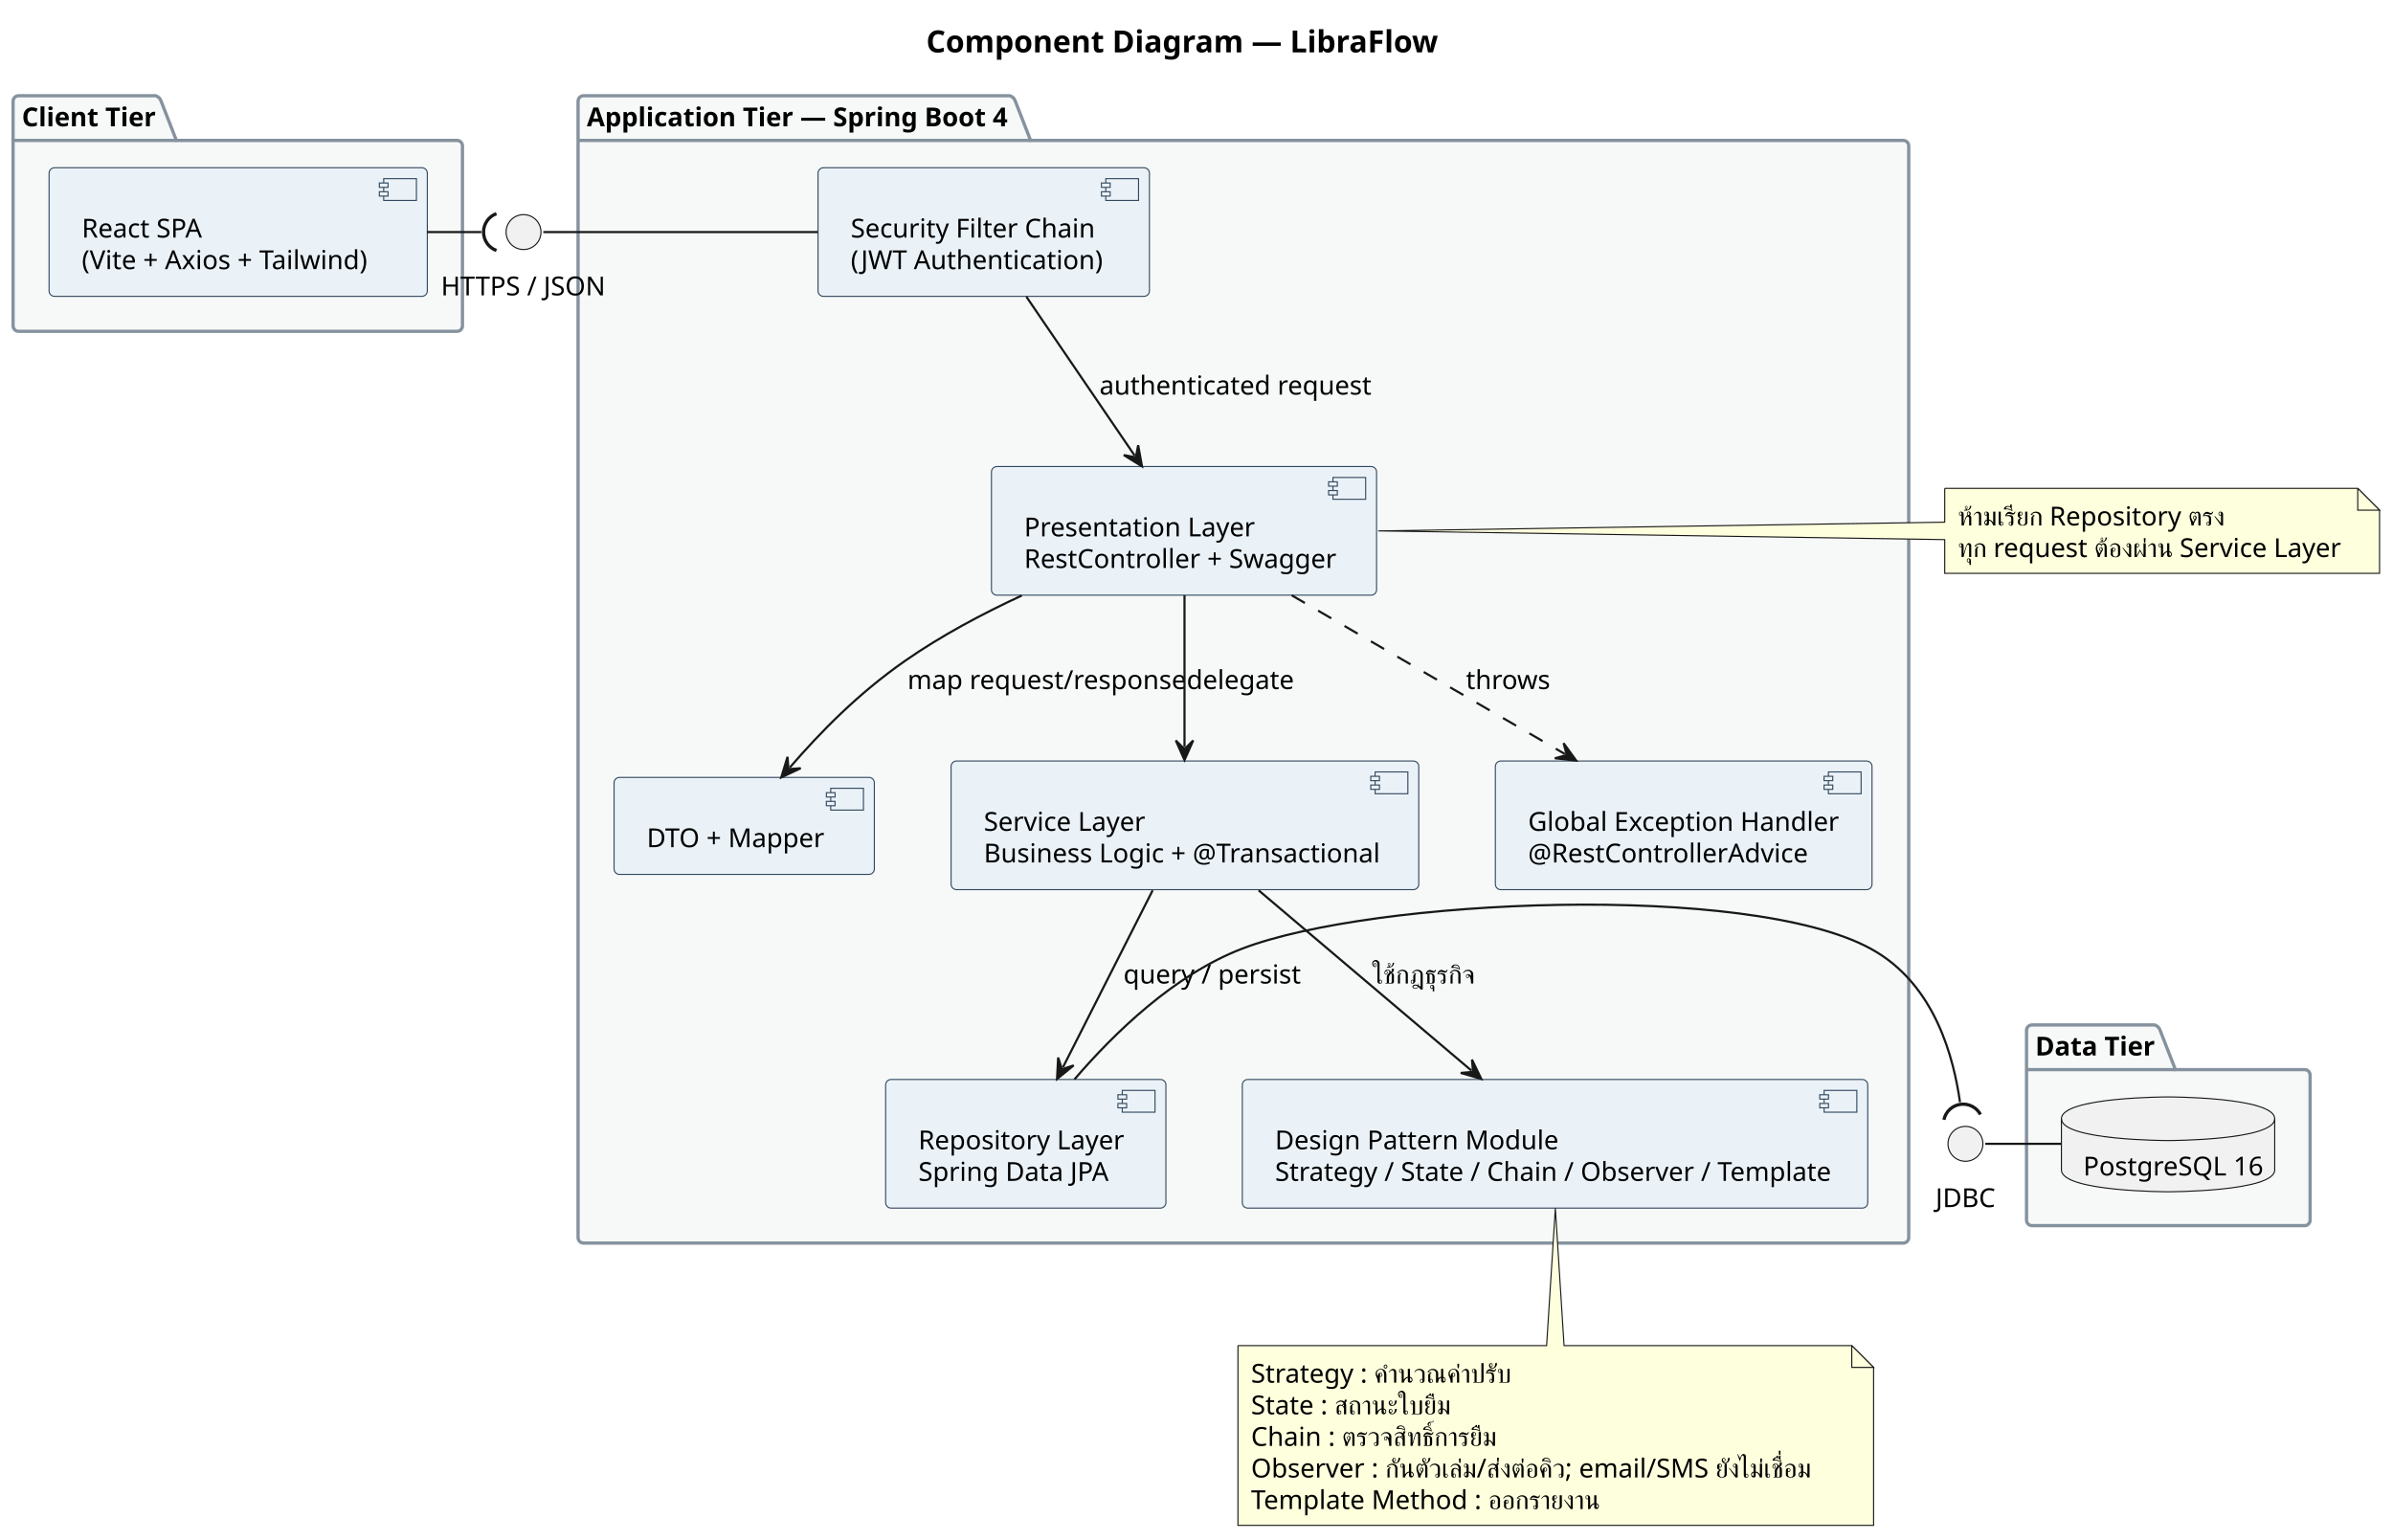
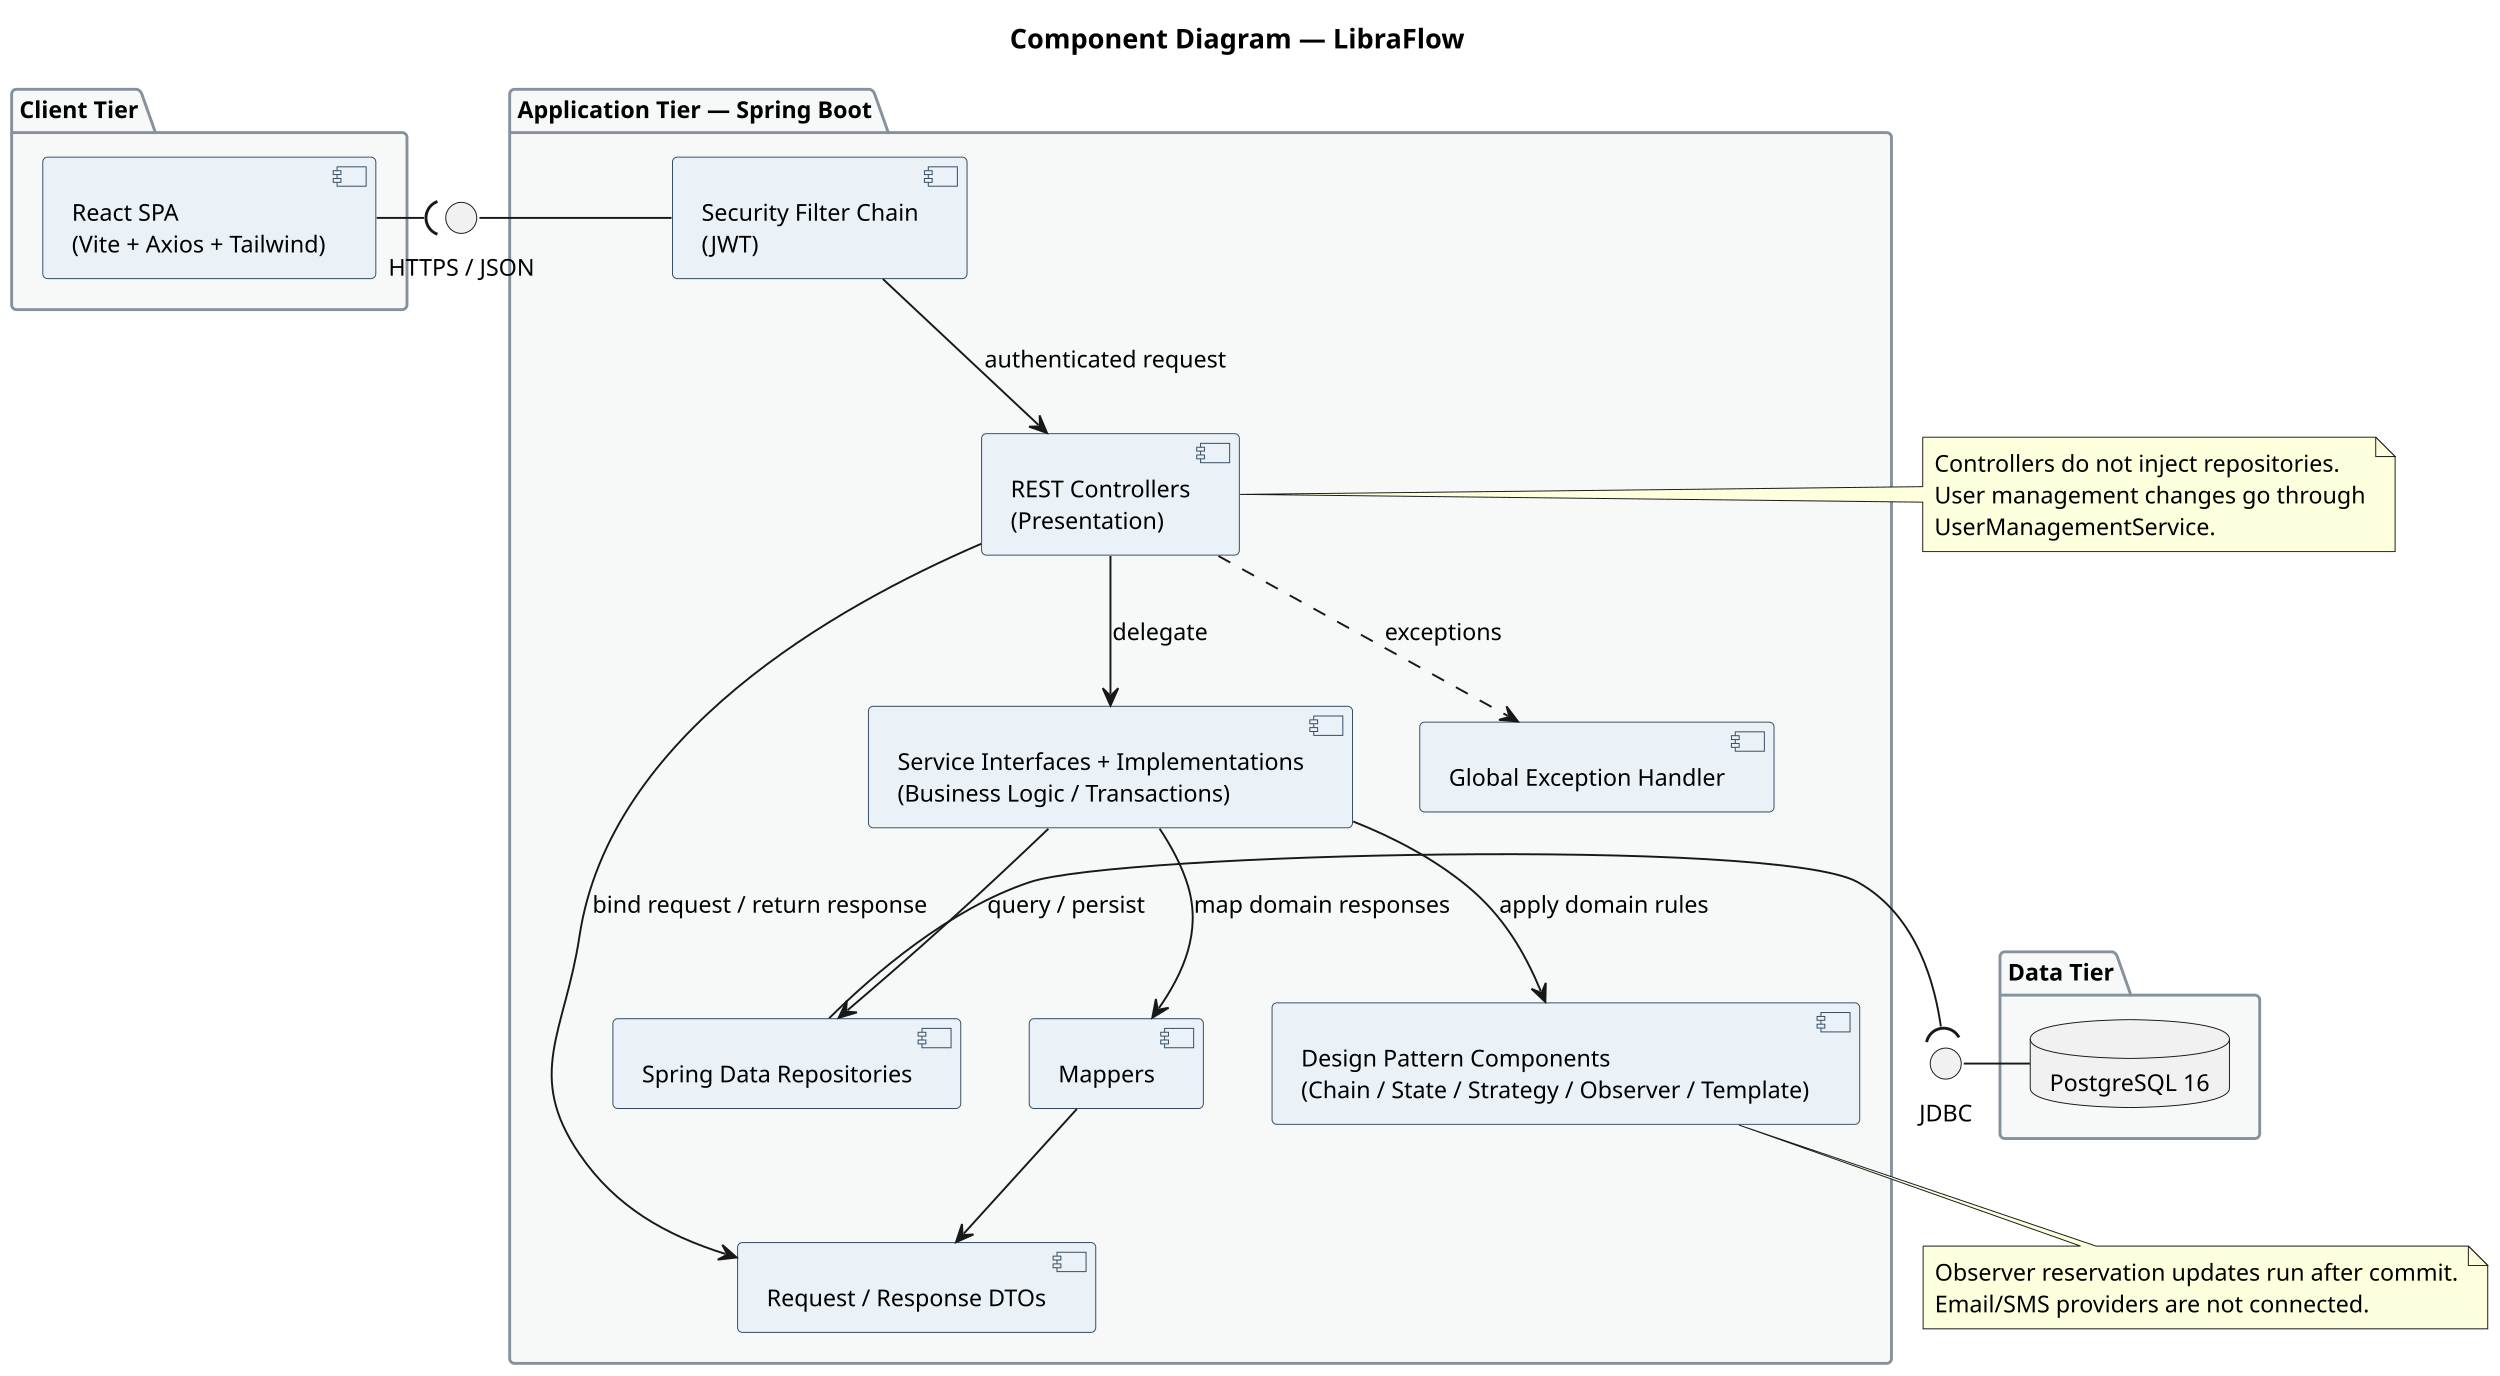
- <svg xmlns="http://www.w3.org/2000/svg" contentStyleType="text/css" data-diagram-type="DESCRIPTION" height="706px" preserveAspectRatio="none" style="width:1097px;height:706px;background:#FFFFFF;" version="1.1" viewBox="0 0 1097 706" width="1097px" zoomAndPan="magnify">
+ <svg xmlns="http://www.w3.org/2000/svg" contentStyleType="text/css" data-diagram-type="DESCRIPTION" height="710px" preserveAspectRatio="none" style="width:1290px;height:710px;background:#FFFFFF;" version="1.1" viewBox="0 0 1290 710" width="1290px" zoomAndPan="magnify">
  <defs />
  <g>
-     <text fill="#000000" font-family="Tahoma" font-size="14" font-weight="bold" lengthAdjust="spacing" textLength="234.685" x="424.579" y="24.007">Component Diagram — LibraFlow</text>
+     <text fill="#000000" font-family="Tahoma" font-size="14" font-weight="bold" lengthAdjust="spacing" textLength="234.597" x="521.035" y="24.966">Component Diagram — LibraFlow</text>
    <g class="cluster" data-entity="Client Tier" data-source-line="15" data-uid="ent0002" id="cluster_Client Tier">
-       <path d="M8.5,43.898 L71.357,43.898 A3.75,3.75 0 0 1 73.857,46.398 L80.857,64.383 L209.5,64.383 A2.5,2.5 0 0 1 212,66.883 L212,149.398 A2.5,2.5 0 0 1 209.5,151.898 L8.5,151.898 A2.5,2.5 0 0 1 6,149.398 L6,46.398 A2.5,2.5 0 0 1 8.5,43.898" fill="#F7F9F9" style="stroke:#85929E;stroke-width:1.5;" />
-       <line style="stroke:#85929E;stroke-width:1.5;" x1="6" x2="80.857" y1="64.383" y2="64.383" />
-       <text fill="#000000" font-family="Tahoma" font-size="12" font-weight="bold" lengthAdjust="spacing" textLength="61.857" x="10" y="57.904">Client Tier</text>
+       <path d="M8.5,46.084 L70.7,46.084 A3.75,3.75 0 0 1 73.2,48.584 L80.2,68.428 L207.5,68.428 A2.5,2.5 0 0 1 210,70.928 L210,157.264 A2.5,2.5 0 0 1 207.5,159.764 L8.5,159.764 A2.5,2.5 0 0 1 6,157.264 L6,48.584 A2.5,2.5 0 0 1 8.5,46.084" fill="#F7F9F9" style="stroke:#85929E;stroke-width:1.5;" />
+       <line style="stroke:#85929E;stroke-width:1.5;" x1="6" x2="80.2" y1="68.428" y2="68.428" />
+       <text fill="#000000" font-family="Tahoma" font-size="12" font-weight="bold" lengthAdjust="spacing" textLength="61.2" x="10" y="60.912">Client Tier</text>
    </g>
-     <g class="cluster" data-entity="Application Tier — Spring Boot 4" data-source-line="19" data-uid="ent0004" id="cluster_Application Tier — Spring Boot 4">
-       <path d="M267.5,43.898 L462.938,43.898 A3.75,3.75 0 0 1 465.438,46.398 L472.438,64.383 L872.5,64.383 A2.5,2.5 0 0 1 875,66.883 L875,567.398 A2.5,2.5 0 0 1 872.5,569.898 L267.5,569.898 A2.5,2.5 0 0 1 265,567.398 L265,46.398 A2.5,2.5 0 0 1 267.5,43.898" fill="#F7F9F9" style="stroke:#85929E;stroke-width:1.5;" />
-       <line style="stroke:#85929E;stroke-width:1.5;" x1="265" x2="472.438" y1="64.383" y2="64.383" />
-       <text fill="#000000" font-family="Tahoma" font-size="12" font-weight="bold" lengthAdjust="spacing" textLength="194.438" x="269" y="57.904">Application Tier — Spring Boot 4</text>
+     <g class="cluster" data-entity="Application Tier — Spring Boot" data-source-line="19" data-uid="ent0004" id="cluster_Application Tier — Spring Boot">
+       <path d="M265.5,46.084 L448.853,46.084 A3.75,3.75 0 0 1 451.353,48.584 L458.353,68.428 L973.5,68.428 A2.5,2.5 0 0 1 976,70.928 L976,701.004 A2.5,2.5 0 0 1 973.5,703.504 L265.5,703.504 A2.5,2.5 0 0 1 263,701.004 L263,48.584 A2.5,2.5 0 0 1 265.5,46.084" fill="#F7F9F9" style="stroke:#85929E;stroke-width:1.5;" />
+       <line style="stroke:#85929E;stroke-width:1.5;" x1="263" x2="458.353" y1="68.428" y2="68.428" />
+       <text fill="#000000" font-family="Tahoma" font-size="12" font-weight="bold" lengthAdjust="spacing" textLength="182.353" x="267" y="60.912">Application Tier — Spring Boot</text>
    </g>
-     <g class="cluster" data-entity="Data Tier" data-source-line="29" data-uid="ent0012" id="cluster_Data Tier">
-       <path d="M931.5,469.898 L987.754,469.898 A3.75,3.75 0 0 1 990.254,472.398 L997.254,490.383 L1056.5,490.383 A2.5,2.5 0 0 1 1059,492.883 L1059,559.398 A2.5,2.5 0 0 1 1056.5,561.898 L931.5,561.898 A2.5,2.5 0 0 1 929,559.398 L929,472.398 A2.5,2.5 0 0 1 931.5,469.898" fill="#F7F9F9" style="stroke:#85929E;stroke-width:1.5;" />
-       <line style="stroke:#85929E;stroke-width:1.5;" x1="929" x2="997.254" y1="490.383" y2="490.383" />
-       <text fill="#000000" font-family="Tahoma" font-size="12" font-weight="bold" lengthAdjust="spacing" textLength="55.254" x="933" y="483.904">Data Tier</text>
+     <g class="cluster" data-entity="Data Tier" data-source-line="30" data-uid="ent0013" id="cluster_Data Tier">
+       <path d="M1034.5,491.144 L1090.028,491.144 A3.75,3.75 0 0 1 1092.528,493.644 L1099.528,513.488 L1163.5,513.488 A2.5,2.5 0 0 1 1166,515.988 L1166,584.984 A2.5,2.5 0 0 1 1163.5,587.484 L1034.5,587.484 A2.5,2.5 0 0 1 1032,584.984 L1032,493.644 A2.5,2.5 0 0 1 1034.5,491.144" fill="#F7F9F9" style="stroke:#85929E;stroke-width:1.5;" />
+       <line style="stroke:#85929E;stroke-width:1.5;" x1="1032" x2="1099.528" y1="513.488" y2="513.488" />
+       <text fill="#000000" font-family="Tahoma" font-size="12" font-weight="bold" lengthAdjust="spacing" textLength="54.528" x="1036" y="505.972">Data Tier</text>
    </g>
    <g class="entity" data-entity="UI" data-source-line="16" data-uid="ent0003" id="entity_UI">
-       <rect fill="#EAF2F8" height="58.969" rx="2.5" ry="2.5" style="stroke:#34495E;stroke-width:0.5;" width="173.394" x="22.5" y="76.898" />
-       <rect fill="#EAF2F8" height="10" style="stroke:#34495E;stroke-width:0.5;" width="15" x="175.894" y="81.898" />
-       <rect fill="#EAF2F8" height="2" style="stroke:#34495E;stroke-width:0.5;" width="4" x="173.894" y="83.898" />
-       <rect fill="#EAF2F8" height="2" style="stroke:#34495E;stroke-width:0.5;" width="4" x="173.894" y="87.898" />
-       <text fill="#000000" font-family="Tahoma" font-size="12" lengthAdjust="spacing" textLength="53.859" x="37.5" y="108.904">React SPA</text>
-       <text fill="#000000" font-family="Tahoma" font-size="12" lengthAdjust="spacing" textLength="133.394" x="37.5" y="123.389">(Vite + Axios + Tailwind)</text>
+       <rect fill="#EAF2F8" height="62.688" rx="2.5" ry="2.5" style="stroke:#34495E;stroke-width:0.5;" width="171.845" x="22.08" y="81.084" />
+       <rect fill="#EAF2F8" height="10" style="stroke:#34495E;stroke-width:0.5;" width="15" x="173.925" y="86.084" />
+       <rect fill="#EAF2F8" height="2" style="stroke:#34495E;stroke-width:0.5;" width="4" x="171.925" y="88.084" />
+       <rect fill="#EAF2F8" height="2" style="stroke:#34495E;stroke-width:0.5;" width="4" x="171.925" y="92.084" />
+       <text fill="#000000" font-family="Tahoma" font-size="12" lengthAdjust="spacing" textLength="55.692" x="37.08" y="113.912">React SPA</text>
+       <text fill="#000000" font-family="Tahoma" font-size="12" lengthAdjust="spacing" textLength="131.845" x="37.08" y="130.256">(Vite + Axios + Tailwind)</text>
    </g>
    <g class="entity" data-entity="SEC" data-source-line="20" data-uid="ent0005" id="entity_SEC">
-       <rect fill="#EAF2F8" height="58.969" rx="2.5" ry="2.5" style="stroke:#34495E;stroke-width:0.5;" width="151.92" x="375" y="76.898" />
-       <rect fill="#EAF2F8" height="10" style="stroke:#34495E;stroke-width:0.5;" width="15" x="506.92" y="81.898" />
-       <rect fill="#EAF2F8" height="2" style="stroke:#34495E;stroke-width:0.5;" width="4" x="504.92" y="83.898" />
-       <rect fill="#EAF2F8" height="2" style="stroke:#34495E;stroke-width:0.5;" width="4" x="504.92" y="87.898" />
-       <text fill="#000000" font-family="Tahoma" font-size="12" lengthAdjust="spacing" textLength="105.814" x="390" y="108.904">Security Filter Chain</text>
-       <text fill="#000000" font-family="Tahoma" font-size="12" lengthAdjust="spacing" textLength="111.92" x="390" y="123.389">(JWT Authentication)</text>
+       <rect fill="#EAF2F8" height="62.688" rx="2.5" ry="2.5" style="stroke:#34495E;stroke-width:0.5;" width="151.997" x="347" y="81.084" />
+       <rect fill="#EAF2F8" height="10" style="stroke:#34495E;stroke-width:0.5;" width="15" x="478.997" y="86.084" />
+       <rect fill="#EAF2F8" height="2" style="stroke:#34495E;stroke-width:0.5;" width="4" x="476.997" y="88.084" />
+       <rect fill="#EAF2F8" height="2" style="stroke:#34495E;stroke-width:0.5;" width="4" x="476.997" y="92.084" />
+       <text fill="#000000" font-family="Tahoma" font-size="12" lengthAdjust="spacing" textLength="111.997" x="362" y="113.912">Security Filter Chain</text>
+       <text fill="#000000" font-family="Tahoma" font-size="12" lengthAdjust="spacing" textLength="28.308" x="362" y="130.256">(JWT)</text>
    </g>
    <g class="entity" data-entity="CTRL" data-source-line="21" data-uid="ent0006" id="entity_CTRL">
-       <rect fill="#EAF2F8" height="58.969" rx="2.5" ry="2.5" style="stroke:#34495E;stroke-width:0.5;" width="176.553" x="454.5" y="213.898" />
-       <rect fill="#EAF2F8" height="10" style="stroke:#34495E;stroke-width:0.5;" width="15" x="611.053" y="218.898" />
-       <rect fill="#EAF2F8" height="2" style="stroke:#34495E;stroke-width:0.5;" width="4" x="609.053" y="220.898" />
-       <rect fill="#EAF2F8" height="2" style="stroke:#34495E;stroke-width:0.5;" width="4" x="609.053" y="224.898" />
-       <text fill="#000000" font-family="Tahoma" font-size="12" lengthAdjust="spacing" textLength="98.531" x="469.5" y="245.904">Presentation Layer</text>
-       <text fill="#000000" font-family="Tahoma" font-size="12" lengthAdjust="spacing" textLength="136.553" x="469.5" y="260.389">RestController + Swagger</text>
+       <rect fill="#EAF2F8" height="62.688" rx="2.5" ry="2.5" style="stroke:#34495E;stroke-width:0.5;" width="132.989" x="506.51" y="223.764" />
+       <rect fill="#EAF2F8" height="10" style="stroke:#34495E;stroke-width:0.5;" width="15" x="619.499" y="228.764" />
+       <rect fill="#EAF2F8" height="2" style="stroke:#34495E;stroke-width:0.5;" width="4" x="617.499" y="230.764" />
+       <rect fill="#EAF2F8" height="2" style="stroke:#34495E;stroke-width:0.5;" width="4" x="617.499" y="234.764" />
+       <text fill="#000000" font-family="Tahoma" font-size="12" lengthAdjust="spacing" textLength="92.989" x="521.51" y="256.592">REST Controllers</text>
+       <text fill="#000000" font-family="Tahoma" font-size="12" lengthAdjust="spacing" textLength="79.285" x="521.51" y="272.936">(Presentation)</text>
    </g>
    <g class="entity" data-entity="DTO" data-source-line="22" data-uid="ent0007" id="entity_DTO">
-       <rect fill="#EAF2F8" height="44.484" rx="2.5" ry="2.5" style="stroke:#34495E;stroke-width:0.5;" width="119.318" x="281.5" y="356.398" />
-       <rect fill="#EAF2F8" height="10" style="stroke:#34495E;stroke-width:0.5;" width="15" x="380.818" y="361.398" />
-       <rect fill="#EAF2F8" height="2" style="stroke:#34495E;stroke-width:0.5;" width="4" x="378.818" y="363.398" />
-       <rect fill="#EAF2F8" height="2" style="stroke:#34495E;stroke-width:0.5;" width="4" x="378.818" y="367.398" />
-       <text fill="#000000" font-family="Tahoma" font-size="12" lengthAdjust="spacing" textLength="79.318" x="296.5" y="388.404">DTO + Mapper</text>
+       <rect fill="#EAF2F8" height="46.344" rx="2.5" ry="2.5" style="stroke:#34495E;stroke-width:0.5;" width="184.805" x="380.6" y="641.164" />
+       <rect fill="#EAF2F8" height="10" style="stroke:#34495E;stroke-width:0.5;" width="15" x="545.405" y="646.164" />
+       <rect fill="#EAF2F8" height="2" style="stroke:#34495E;stroke-width:0.5;" width="4" x="543.405" y="648.164" />
+       <rect fill="#EAF2F8" height="2" style="stroke:#34495E;stroke-width:0.5;" width="4" x="543.405" y="652.164" />
+       <text fill="#000000" font-family="Tahoma" font-size="12" lengthAdjust="spacing" textLength="144.805" x="395.6" y="673.992">Request / Response DTOs</text>
    </g>
    <g class="entity" data-entity="SVC" data-source-line="23" data-uid="ent0008" id="entity_SVC">
-       <rect fill="#EAF2F8" height="58.969" rx="2.5" ry="2.5" style="stroke:#34495E;stroke-width:0.5;" width="214.387" x="436" y="348.898" />
-       <rect fill="#EAF2F8" height="10" style="stroke:#34495E;stroke-width:0.5;" width="15" x="630.387" y="353.898" />
-       <rect fill="#EAF2F8" height="2" style="stroke:#34495E;stroke-width:0.5;" width="4" x="628.387" y="355.898" />
-       <rect fill="#EAF2F8" height="2" style="stroke:#34495E;stroke-width:0.5;" width="4" x="628.387" y="359.898" />
-       <text fill="#000000" font-family="Tahoma" font-size="12" lengthAdjust="spacing" textLength="70.535" x="451" y="380.904">Service Layer</text>
-       <text fill="#000000" font-family="Tahoma" font-size="12" lengthAdjust="spacing" textLength="174.387" x="451" y="395.389">Business Logic + @Transactional</text>
+       <rect fill="#EAF2F8" height="62.688" rx="2.5" ry="2.5" style="stroke:#34495E;stroke-width:0.5;" width="249.786" x="448.11" y="364.454" />
+       <rect fill="#EAF2F8" height="10" style="stroke:#34495E;stroke-width:0.5;" width="15" x="677.895" y="369.454" />
+       <rect fill="#EAF2F8" height="2" style="stroke:#34495E;stroke-width:0.5;" width="4" x="675.895" y="371.454" />
+       <rect fill="#EAF2F8" height="2" style="stroke:#34495E;stroke-width:0.5;" width="4" x="675.895" y="375.454" />
+       <text fill="#000000" font-family="Tahoma" font-size="12" lengthAdjust="spacing" textLength="209.786" x="463.11" y="397.282">Service Interfaces + Implementations</text>
+       <text fill="#000000" font-family="Tahoma" font-size="12" lengthAdjust="spacing" textLength="172.417" x="463.11" y="413.626">(Business Logic / Transactions)</text>
    </g>
-     <g class="entity" data-entity="PAT" data-source-line="24" data-uid="ent0009" id="entity_PAT">
-       <rect fill="#EAF2F8" height="58.969" rx="2.5" ry="2.5" style="stroke:#34495E;stroke-width:0.5;" width="286.715" x="569.5" y="494.898" />
-       <rect fill="#EAF2F8" height="10" style="stroke:#34495E;stroke-width:0.5;" width="15" x="836.215" y="499.898" />
-       <rect fill="#EAF2F8" height="2" style="stroke:#34495E;stroke-width:0.5;" width="4" x="834.215" y="501.898" />
-       <rect fill="#EAF2F8" height="2" style="stroke:#34495E;stroke-width:0.5;" width="4" x="834.215" y="505.898" />
-       <text fill="#000000" font-family="Tahoma" font-size="12" lengthAdjust="spacing" textLength="119.795" x="584.5" y="526.904">Design Pattern Module</text>
-       <text fill="#000000" font-family="Tahoma" font-size="12" lengthAdjust="spacing" textLength="246.715" x="584.5" y="541.389">Strategy / State / Chain / Observer / Template</text>
+     <g class="entity" data-entity="MAP" data-source-line="24" data-uid="ent0009" id="entity_MAP">
+       <rect fill="#EAF2F8" height="46.344" rx="2.5" ry="2.5" style="stroke:#34495E;stroke-width:0.5;" width="89.848" x="531.08" y="525.644" />
+       <rect fill="#EAF2F8" height="10" style="stroke:#34495E;stroke-width:0.5;" width="15" x="600.928" y="530.644" />
+       <rect fill="#EAF2F8" height="2" style="stroke:#34495E;stroke-width:0.5;" width="4" x="598.928" y="532.644" />
+       <rect fill="#EAF2F8" height="2" style="stroke:#34495E;stroke-width:0.5;" width="4" x="598.928" y="536.644" />
+       <text fill="#000000" font-family="Tahoma" font-size="12" lengthAdjust="spacing" textLength="49.848" x="546.08" y="558.472">Mappers</text>
    </g>
-     <g class="entity" data-entity="REPO" data-source-line="25" data-uid="ent0010" id="entity_REPO">
-       <rect fill="#EAF2F8" height="58.969" rx="2.5" ry="2.5" style="stroke:#34495E;stroke-width:0.5;" width="128.477" x="406" y="494.898" />
-       <rect fill="#EAF2F8" height="10" style="stroke:#34495E;stroke-width:0.5;" width="15" x="514.477" y="499.898" />
-       <rect fill="#EAF2F8" height="2" style="stroke:#34495E;stroke-width:0.5;" width="4" x="512.477" y="501.898" />
-       <rect fill="#EAF2F8" height="2" style="stroke:#34495E;stroke-width:0.5;" width="4" x="512.477" y="505.898" />
-       <text fill="#000000" font-family="Tahoma" font-size="12" lengthAdjust="spacing" textLength="88.477" x="421" y="526.904">Repository Layer</text>
-       <text fill="#000000" font-family="Tahoma" font-size="12" lengthAdjust="spacing" textLength="84.768" x="421" y="541.389">Spring Data JPA</text>
+     <g class="entity" data-entity="PAT" data-source-line="25" data-uid="ent0010" id="entity_PAT">
+       <rect fill="#EAF2F8" height="62.688" rx="2.5" ry="2.5" style="stroke:#34495E;stroke-width:0.5;" width="303.234" x="656.38" y="517.474" />
+       <rect fill="#EAF2F8" height="10" style="stroke:#34495E;stroke-width:0.5;" width="15" x="939.614" y="522.474" />
+       <rect fill="#EAF2F8" height="2" style="stroke:#34495E;stroke-width:0.5;" width="4" x="937.614" y="524.474" />
+       <rect fill="#EAF2F8" height="2" style="stroke:#34495E;stroke-width:0.5;" width="4" x="937.614" y="528.474" />
+       <text fill="#000000" font-family="Tahoma" font-size="12" lengthAdjust="spacing" textLength="159.589" x="671.38" y="550.302">Design Pattern Components</text>
+       <text fill="#000000" font-family="Tahoma" font-size="12" lengthAdjust="spacing" textLength="263.234" x="671.38" y="566.646">(Chain / State / Strategy / Observer / Template)</text>
    </g>
-     <g class="entity" data-entity="EXC" data-source-line="26" data-uid="ent0011" id="entity_EXC">
-       <rect fill="#EAF2F8" height="58.969" rx="2.5" ry="2.5" style="stroke:#34495E;stroke-width:0.5;" width="172.674" x="685.5" y="348.898" />
-       <rect fill="#EAF2F8" height="10" style="stroke:#34495E;stroke-width:0.5;" width="15" x="838.174" y="353.898" />
-       <rect fill="#EAF2F8" height="2" style="stroke:#34495E;stroke-width:0.5;" width="4" x="836.174" y="355.898" />
-       <rect fill="#EAF2F8" height="2" style="stroke:#34495E;stroke-width:0.5;" width="4" x="836.174" y="359.898" />
-       <text fill="#000000" font-family="Tahoma" font-size="12" lengthAdjust="spacing" textLength="132.674" x="700.5" y="380.904">Global Exception Handler</text>
-       <text fill="#000000" font-family="Tahoma" font-size="12" lengthAdjust="spacing" textLength="119.836" x="700.5" y="395.389">@RestControllerAdvice</text>
+     <g class="entity" data-entity="REPO" data-source-line="26" data-uid="ent0011" id="entity_REPO">
+       <rect fill="#EAF2F8" height="46.344" rx="2.5" ry="2.5" style="stroke:#34495E;stroke-width:0.5;" width="179.489" x="316.26" y="525.644" />
+       <rect fill="#EAF2F8" height="10" style="stroke:#34495E;stroke-width:0.5;" width="15" x="475.749" y="530.644" />
+       <rect fill="#EAF2F8" height="2" style="stroke:#34495E;stroke-width:0.5;" width="4" x="473.749" y="532.644" />
+       <rect fill="#EAF2F8" height="2" style="stroke:#34495E;stroke-width:0.5;" width="4" x="473.749" y="536.644" />
+       <text fill="#000000" font-family="Tahoma" font-size="12" lengthAdjust="spacing" textLength="139.489" x="331.26" y="558.472">Spring Data Repositories</text>
    </g>
-     <g class="entity" data-entity="DB" data-source-line="30" data-uid="ent0013" id="entity_DB">
-       <path d="M945,512.898 C945,502.898 993.886,502.898 993.886,502.898 C993.886,502.898 1042.772,502.898 1042.772,512.898 L1042.772,536.383 C1042.772,546.383 993.886,546.383 993.886,546.383 C993.886,546.383 945,546.383 945,536.383 L945,512.898" fill="#F1F1F1" style="stroke:#181818;stroke-width:0.5;" />
-       <path d="M945,512.898 C945,522.898 993.886,522.898 993.886,522.898 C993.886,522.898 1042.772,522.898 1042.772,512.898" fill="none" style="stroke:#181818;stroke-width:0.5;" />
-       <text fill="#000000" font-family="Tahoma" font-size="12" lengthAdjust="spacing" textLength="77.772" x="955" y="538.904">PostgreSQL 16</text>
+     <g class="entity" data-entity="EXC" data-source-line="27" data-uid="ent0012" id="entity_EXC">
+       <rect fill="#EAF2F8" height="46.344" rx="2.5" ry="2.5" style="stroke:#34495E;stroke-width:0.5;" width="182.813" x="732.59" y="372.624" />
+       <rect fill="#EAF2F8" height="10" style="stroke:#34495E;stroke-width:0.5;" width="15" x="895.403" y="377.624" />
+       <rect fill="#EAF2F8" height="2" style="stroke:#34495E;stroke-width:0.5;" width="4" x="893.403" y="379.624" />
+       <rect fill="#EAF2F8" height="2" style="stroke:#34495E;stroke-width:0.5;" width="4" x="893.403" y="383.624" />
+       <text fill="#000000" font-family="Tahoma" font-size="12" lengthAdjust="spacing" textLength="142.813" x="747.59" y="405.452">Global Exception Handler</text>
    </g>
-     <g class="entity" data-entity="API" data-source-line="33" data-uid="ent0014" id="entity_API">
-       <ellipse cx="240" cy="106.398" fill="#F1F1F1" rx="8" ry="8" style="stroke:#181818;stroke-width:0.5;" />
-       <text fill="#000000" font-family="Tahoma" font-size="12" lengthAdjust="spacing" textLength="75.691" x="202.154" y="135.404">HTTPS / JSON</text>
+     <g class="entity" data-entity="DB" data-source-line="31" data-uid="ent0014" id="entity_DB">
+       <path d="M1047.6,536.144 C1047.6,526.144 1099,526.144 1099,526.144 C1099,526.144 1150.401,526.144 1150.401,536.144 L1150.401,561.488 C1150.401,571.488 1099,571.488 1099,571.488 C1099,571.488 1047.6,571.488 1047.6,561.488 L1047.6,536.144" fill="#F1F1F1" style="stroke:#181818;stroke-width:0.5;" />
+       <path d="M1047.6,536.144 C1047.6,546.144 1099,546.144 1099,546.144 C1099,546.144 1150.401,546.144 1150.401,536.144" fill="none" style="stroke:#181818;stroke-width:0.5;" />
+       <text fill="#000000" font-family="Tahoma" font-size="12" lengthAdjust="spacing" textLength="82.801" x="1057.6" y="562.972">PostgreSQL 16</text>
    </g>
-     <g class="entity" data-entity="JDBC" data-source-line="34" data-uid="ent0015" id="entity_JDBC">
-       <ellipse cx="901" cy="524.398" fill="#F1F1F1" rx="8" ry="8" style="stroke:#181818;stroke-width:0.5;" />
-       <text fill="#000000" font-family="Tahoma" font-size="12" lengthAdjust="spacing" textLength="27.416" x="887.292" y="553.404">JDBC</text>
+     <g class="entity" data-entity="API" data-source-line="34" data-uid="ent0015" id="entity_API">
+       <ellipse cx="238" cy="112.424" fill="#F1F1F1" rx="8" ry="8" style="stroke:#181818;stroke-width:0.5;" />
+       <text fill="#000000" font-family="Tahoma" font-size="12" lengthAdjust="spacing" textLength="75.144" x="200.428" y="142.252">HTTPS / JSON</text>
    </g>
-     <g class="entity" data-entity="GMN26" data-source-line="47" data-uid="ent0027" id="entity_GMN26">
-       <path d="M891.5,223.898 L891.5,239.398 L631.81,243.398 L891.5,247.398 L891.5,262.867 A0,0 0 0 0 891.5,262.867 L1090.842,262.867 A0,0 0 0 0 1090.842,262.867 L1090.842,233.898 L1080.842,223.898 L891.5,223.898 A0,0 0 0 0 891.5,223.898" fill="#FEFFDD" style="stroke:#181818;stroke-width:0.5;" />
-       <path d="M1080.842,223.898 L1080.842,233.898 L1090.842,233.898 L1080.842,223.898" fill="#FEFFDD" style="stroke:#181818;stroke-width:0.5;" />
-       <text fill="#000000" font-family="Tahoma" font-size="12" lengthAdjust="spacing" textLength="126.053" x="897.5" y="240.904">ห้ามเรียก Repository ตรง</text>
-       <text fill="#000000" font-family="Tahoma" font-size="12" lengthAdjust="spacing" textLength="178.342" x="897.5" y="255.389">ทุก request ต้องผ่าน Service Layer</text>
+     <g class="entity" data-entity="JDBC" data-source-line="35" data-uid="ent0016" id="entity_JDBC">
+       <ellipse cx="1004" cy="548.814" fill="#F1F1F1" rx="8" ry="8" style="stroke:#181818;stroke-width:0.5;" />
+       <text fill="#000000" font-family="Tahoma" font-size="12" lengthAdjust="spacing" textLength="27.42" x="990.29" y="578.642">JDBC</text>
    </g>
-     <g class="entity" data-entity="GMN29" data-source-line="52" data-uid="ent0030" id="entity_GMN29">
-       <path d="M567.5,616.898 L567.5,699.32 A0,0 0 0 0 567.5,699.32 L858.893,699.32 A0,0 0 0 0 858.893,699.32 L858.893,626.898 L848.893,616.898 L717,616.898 L713,553.928 L709,616.898 L567.5,616.898 A0,0 0 0 0 567.5,616.898" fill="#FEFFDD" style="stroke:#181818;stroke-width:0.5;" />
-       <path d="M848.893,616.898 L848.893,626.898 L858.893,626.898 L848.893,616.898" fill="#FEFFDD" style="stroke:#181818;stroke-width:0.5;" />
-       <text fill="#000000" font-family="Tahoma" font-size="12" lengthAdjust="spacing" textLength="126.07" x="573.5" y="633.904">Strategy : คำนวณค่าปรับ</text>
-       <text fill="#000000" font-family="Tahoma" font-size="12" lengthAdjust="spacing" textLength="98.924" x="573.5" y="648.389">State : สถานะใบยืม</text>
-       <text fill="#000000" font-family="Tahoma" font-size="12" lengthAdjust="spacing" textLength="121.014" x="573.5" y="662.873">Chain : ตรวจสิทธิ์การยืม</text>
-       <text fill="#000000" font-family="Tahoma" font-size="12" lengthAdjust="spacing" textLength="270.393" x="573.5" y="677.357">Observer : กันตัวเล่ม/ส่งต่อคิว; email/SMS ยังไม่เชื่อม</text>
-       <text fill="#000000" font-family="Tahoma" font-size="12" lengthAdjust="spacing" textLength="162.727" x="573.5" y="691.842">Template Method : ออกรายงาน</text>
+     <g class="entity" data-entity="GMN29" data-source-line="51" data-uid="ent0030" id="entity_GMN29">
+       <path d="M992.13,225.594 L992.13,251.114 L639.83,255.114 L992.13,259.114 L992.13,284.626 A0,0 0 0 0 992.13,284.626 L1235.876,284.626 A0,0 0 0 0 1235.876,284.626 L1235.876,235.594 L1225.876,225.594 L992.13,225.594 A0,0 0 0 0 992.13,225.594" fill="#FEFFDD" style="stroke:#181818;stroke-width:0.5;" />
+       <path d="M1225.876,225.594 L1225.876,235.594 L1235.876,235.594 L1225.876,225.594" fill="#FEFFDD" style="stroke:#181818;stroke-width:0.5;" />
+       <text fill="#000000" font-family="Tahoma" font-size="12" lengthAdjust="spacing" textLength="209.654" x="998.13" y="243.422">Controllers do not inject repositories.</text>
+       <text fill="#000000" font-family="Tahoma" font-size="12" lengthAdjust="spacing" textLength="222.746" x="998.13" y="259.766">User management changes go through</text>
+       <text fill="#000000" font-family="Tahoma" font-size="12" lengthAdjust="spacing" textLength="145.141" x="998.13" y="276.11">UserManagementService.</text>
    </g>
-     <g class="link" data-entity-1="UI" data-entity-2="API" data-source-line="36" data-uid="lnk16" id="link_UI_API">
-       <path d="M195.74,106.398 C207.38,106.398 209.02,106.398 220.66,106.398" fill="none" id="UI-to-API" style="stroke:#181818;stroke-width:1;" />
-       <path d="M227.582,97.941 A9,9 0 0 0 227.582 114.856" fill="none" style="stroke:#181818;stroke-width:1.5;" />
+     <g class="entity" data-entity="GMN32" data-source-line="57" data-uid="ent0033" id="entity_GMN32">
+       <path d="M992.33,642.984 L992.33,685.672 A0,0 0 0 0 992.33,685.672 L1283.668,685.672 A0,0 0 0 0 1283.668,685.672 L1283.668,652.984 L1273.668,642.984 L1081.57,642.984 L897.3,580.534 L1073.57,642.984 L992.33,642.984 A0,0 0 0 0 992.33,642.984" fill="#FEFFDD" style="stroke:#181818;stroke-width:0.5;" />
+       <path d="M1273.668,642.984 L1273.668,652.984 L1283.668,652.984 L1273.668,642.984" fill="#FEFFDD" style="stroke:#181818;stroke-width:0.5;" />
+       <text fill="#000000" font-family="Tahoma" font-size="12" lengthAdjust="spacing" textLength="270.338" x="998.33" y="660.812">Observer reservation updates run after commit.</text>
+       <text fill="#000000" font-family="Tahoma" font-size="12" lengthAdjust="spacing" textLength="225.002" x="998.33" y="677.156">Email/SMS providers are not connected.</text>
    </g>
-     <g class="link" data-entity-1="API" data-entity-2="SEC" data-source-line="37" data-uid="lnk17" id="link_API_SEC">
-       <path d="M249.07,106.398 C291,106.398 332.94,106.398 374.88,106.398" fill="none" id="API-SEC" style="stroke:#181818;stroke-width:1;" />
+     <g class="link" data-entity-1="UI" data-entity-2="API" data-source-line="37" data-uid="lnk17" id="link_UI_API">
+       <path d="M194.33,112.424 C205.81,112.424 207.3,112.424 218.79,112.424" fill="none" id="UI-to-API" style="stroke:#181818;stroke-width:1;" />
+       <path d="M225.712,103.967 A9,9 0 0 0 225.712 120.881" fill="none" style="stroke:#181818;stroke-width:1.5;" />
    </g>
-     <g class="link" data-entity-1="SEC" data-entity-2="CTRL" data-source-line="38" data-uid="lnk18" id="link_SEC_CTRL">
-       <path d="M470.51,136.028 C486.12,158.938 504.531,185.951 520.14,208.851" fill="none" id="SEC-to-CTRL" style="stroke:#181818;stroke-width:1;" />
-       <polygon fill="#181818" points="523.52,213.808,521.756,204.119,520.704,209.677,515.146,208.625,523.52,213.808" style="stroke:#181818;stroke-width:1;" />
-       <text fill="#000000" font-family="Tahoma" font-size="12" lengthAdjust="spacing" textLength="115.658" x="504" y="180.904">authenticated request</text>
+     <g class="link" data-entity-1="API" data-entity-2="SEC" data-source-line="38" data-uid="lnk18" id="link_API_SEC">
+       <path d="M247.39,112.424 C280.43,112.424 313.48,112.424 346.52,112.424" fill="none" id="API-SEC" style="stroke:#181818;stroke-width:1;" />
    </g>
-     <g class="link" data-entity-1="CTRL" data-entity-2="DTO" data-source-line="39" data-uid="lnk19" id="link_CTRL_DTO">
-       <path d="M468.43,273.018 C450.24,281.448 431.34,291.508 415,302.898 C393.16,318.118 376.099,335.674 362.079,351.854" fill="none" id="CTRL-to-DTO" style="stroke:#181818;stroke-width:1;" />
-       <polygon fill="#181818" points="358.15,356.388,367.067,352.206,361.424,352.61,361.021,346.967,358.15,356.388" style="stroke:#181818;stroke-width:1;" />
-       <text fill="#000000" font-family="Tahoma" font-size="12" lengthAdjust="spacing" textLength="118.506" x="416" y="315.904">map request/response</text>
+     <g class="link" data-entity-1="SEC" data-entity-2="CTRL" data-source-line="39" data-uid="lnk19" id="link_SEC_CTRL">
+       <path d="M455.55,143.954 C480.62,167.464 510.754,195.729 535.884,219.299" fill="none" id="SEC-to-CTRL" style="stroke:#181818;stroke-width:1;" />
+       <polygon fill="#181818" points="540.26,223.404,536.432,214.329,536.613,219.983,530.959,220.165,540.26,223.404" style="stroke:#181818;stroke-width:1;" />
+       <text fill="#000000" font-family="Tahoma" font-size="12" lengthAdjust="spacing" textLength="124.969" x="507.98" y="189.592">authenticated request</text>
    </g>
-     <g class="link" data-entity-1="CTRL" data-entity-2="SVC" data-source-line="40" data-uid="lnk20" id="link_CTRL_SVC">
-       <path d="M543,272.928 C543,295.218 543,320.058 543,342.458" fill="none" id="CTRL-to-SVC" style="stroke:#181818;stroke-width:1;" />
-       <polygon fill="#181818" points="543,348.458,547,339.458,543,343.458,539,339.458,543,348.458" style="stroke:#181818;stroke-width:1;" />
-       <text fill="#000000" font-family="Tahoma" font-size="12" lengthAdjust="spacing" textLength="45.27" x="544" y="315.904">delegate</text>
+     <g class="link" data-entity-1="CTRL" data-entity-2="DTO" data-source-line="40" data-uid="lnk20" id="link_CTRL_DTO">
+       <path d="M506.3,280.604 C430.32,313.254 314.62,379.294 299,483.144 C291.58,532.524 270.83,554.264 299,595.484 C317.66,622.794 343.346,637.316 374.396,647.066" fill="none" id="CTRL-to-DTO" style="stroke:#181818;stroke-width:1;" />
+       <polygon fill="#181818" points="380.12,648.864,372.732,642.351,375.35,647.366,370.335,649.984,380.12,648.864" style="stroke:#181818;stroke-width:1;" />
+       <text fill="#000000" font-family="Tahoma" font-size="12" lengthAdjust="spacing" textLength="173.473" x="305.7" y="470.972">bind request / return response</text>
    </g>
-     <g class="link" data-entity-1="CTRL" data-entity-2="EXC" data-source-line="41" data-uid="lnk21" id="link_CTRL_EXC">
-       <path d="M592.13,272.928 C630.63,295.298 678.781,323.265 717.371,345.675" fill="none" id="CTRL-to-EXC" style="stroke:#181818;stroke-width:1;stroke-dasharray:7.0,7.0;" />
-       <polygon fill="#181818" points="722.56,348.688,716.786,340.71,718.236,346.178,712.768,347.628,722.56,348.688" style="stroke:#181818;stroke-width:1;" />
-       <text fill="#000000" font-family="Tahoma" font-size="12" lengthAdjust="spacing" textLength="35.807" x="672" y="315.904">throws</text>
+     <g class="link" data-entity-1="CTRL" data-entity-2="SVC" data-source-line="41" data-uid="lnk21" id="link_CTRL_SVC">
+       <path d="M573,286.894 C573,309.874 573,335.144 573,358.104" fill="none" id="CTRL-to-SVC" style="stroke:#181818;stroke-width:1;" />
+       <polygon fill="#181818" points="573,364.104,577,355.104,573,359.104,569,355.104,573,364.104" style="stroke:#181818;stroke-width:1;" />
+       <text fill="#000000" font-family="Tahoma" font-size="12" lengthAdjust="spacing" textLength="49.224" x="574" y="330.282">delegate</text>
    </g>
-     <g class="link" data-entity-1="SVC" data-entity-2="PAT" data-source-line="42" data-uid="lnk22" id="link_SVC_PAT">
-       <path d="M576.99,408.188 C606.64,433.308 644.852,465.67 674.492,490.78" fill="none" id="SVC-to-PAT" style="stroke:#181818;stroke-width:1;" />
-       <polygon fill="#181818" points="679.07,494.658,674.788,485.789,675.255,491.426,669.617,491.893,679.07,494.658" style="stroke:#181818;stroke-width:1;" />
-       <text fill="#000000" font-family="Tahoma" font-size="12" lengthAdjust="spacing" textLength="52.869" x="629" y="450.904">ใช้กฎธุรกิจ</text>
+     <g class="link" data-entity-1="SVC" data-entity-2="MAP" data-source-line="42" data-uid="lnk22" id="link_SVC_MAP">
+       <path d="M598.36,427.594 C604.34,436.584 609.88,446.794 613,457.144 C620.16,480.914 610.538,502.132 598.008,520.212" fill="none" id="SVC-to-MAP" style="stroke:#181818;stroke-width:1;" />
+       <polygon fill="#181818" points="594.59,525.144,603.004,520.025,597.438,521.034,596.429,515.468,594.59,525.144" style="stroke:#181818;stroke-width:1;" />
+       <text fill="#000000" font-family="Tahoma" font-size="12" lengthAdjust="spacing" textLength="132.469" x="616.03" y="470.972">map domain responses</text>
    </g>
-     <g class="link" data-entity-1="SVC" data-entity-2="REPO" data-source-line="43" data-uid="lnk23" id="link_SVC_REPO">
-       <path d="M528.4,408.188 C515.67,433.308 500.013,464.197 487.283,489.307" fill="none" id="SVC-to-REPO" style="stroke:#181818;stroke-width:1;" />
-       <polygon fill="#181818" points="484.57,494.658,492.207,488.44,486.831,490.199,485.072,484.822,484.57,494.658" style="stroke:#181818;stroke-width:1;" />
-       <text fill="#000000" font-family="Tahoma" font-size="12" lengthAdjust="spacing" textLength="76.769" x="515" y="450.904">query / persist</text>
+     <g class="link" data-entity-1="MAP" data-entity-2="DTO" data-source-line="43" data-uid="lnk23" id="link_MAP_DTO">
+       <path d="M555.65,572.244 C537.59,592.144 515.381,616.62 497.341,636.51" fill="none" id="MAP-to-DTO" style="stroke:#181818;stroke-width:1;" />
+       <polygon fill="#181818" points="493.31,640.954,502.319,636.975,496.669,637.25,496.394,631.6,493.31,640.954" style="stroke:#181818;stroke-width:1;" />
    </g>
-     <g class="link" data-entity-1="REPO" data-entity-2="JDBC" data-source-line="44" data-uid="lnk24" id="link_REPO_JDBC">
-       <path d="M492.53,494.878 C510.68,473.698 538.26,446.878 569.5,434.898 C629.25,411.978 801.27,404.338 857.5,434.898 C887.55,451.238 895.709,485.941 898.509,505.311" fill="none" id="REPO-to-JDBC" style="stroke:#181818;stroke-width:1;" />
-       <path d="M907.87,510.952 A9,9 0 0 0 891.129 513.372" fill="none" style="stroke:#181818;stroke-width:1.5;" />
+     <g class="link" data-entity-1="SVC" data-entity-2="PAT" data-source-line="44" data-uid="lnk24" id="link_SVC_PAT">
+       <path d="M698.28,423.904 C719.32,432.224 739.85,443.064 757,457.144 C775.98,472.734 786.877,491.818 795.087,511.468" fill="none" id="SVC-to-PAT" style="stroke:#181818;stroke-width:1;" />
+       <polygon fill="#181818" points="797.4,517.004,797.621,507.158,795.472,512.39,790.24,510.242,797.4,517.004" style="stroke:#181818;stroke-width:1;" />
+       <text fill="#000000" font-family="Tahoma" font-size="12" lengthAdjust="spacing" textLength="108.037" x="773.6" y="470.972">apply domain rules</text>
    </g>
-     <g class="link" data-entity-1="JDBC" data-entity-2="DB" data-source-line="45" data-uid="lnk25" id="link_JDBC_DB">
-       <path d="M910.08,524.398 C921.66,524.398 933.25,524.398 944.83,524.398" fill="none" id="JDBC-DB" style="stroke:#181818;stroke-width:1;" />
+     <g class="link" data-entity-1="SVC" data-entity-2="REPO" data-source-line="45" data-uid="lnk25" id="link_SVC_REPO">
+       <path d="M540.98,427.634 C525.69,442.204 507.05,459.734 490,475.144 C471.12,492.214 453.933,507.098 437.303,521.298" fill="none" id="SVC-to-REPO" style="stroke:#181818;stroke-width:1;" />
+       <polygon fill="#181818" points="432.74,525.194,442.182,522.392,436.542,521.947,436.987,516.308,432.74,525.194" style="stroke:#181818;stroke-width:1;" />
+       <text fill="#000000" font-family="Tahoma" font-size="12" lengthAdjust="spacing" textLength="81.373" x="509.44" y="470.972">query / persist</text>
+     </g>
+     <g class="link" data-entity-1="CTRL" data-entity-2="EXC" data-source-line="46" data-uid="lnk26" id="link_CTRL_EXC">
+       <path d="M628.71,286.894 C675.5,312.744 736.028,346.192 778.018,369.392" fill="none" id="CTRL-to-EXC" style="stroke:#181818;stroke-width:1;stroke-dasharray:7.0,7.0;" />
+       <polygon fill="#181818" points="783.27,372.294,777.327,364.44,778.894,369.876,773.458,371.443,783.27,372.294" style="stroke:#181818;stroke-width:1;" />
+       <text fill="#000000" font-family="Tahoma" font-size="12" lengthAdjust="spacing" textLength="60.876" x="714.53" y="330.282">exceptions</text>
+     </g>
+     <g class="link" data-entity-1="REPO" data-entity-2="JDBC" data-source-line="47" data-uid="lnk27" id="link_REPO_JDBC">
+       <path d="M427.86,525.394 C451.03,502.434 489.96,468.934 531.5,455.144 C576.53,440.194 917,432.144 958.5,455.144 C989.97,472.584 998.572,509.618 1001.482,529.648" fill="none" id="REPO-to-JDBC" style="stroke:#181818;stroke-width:1;" />
+       <path d="M1010.847,535.282 A9,9 0 0 0 994.108 537.714" fill="none" style="stroke:#181818;stroke-width:1.5;" />
+     </g>
+     <g class="link" data-entity-1="JDBC" data-entity-2="DB" data-source-line="48" data-uid="lnk28" id="link_JDBC_DB">
+       <path d="M1013.28,548.814 C1024.66,548.814 1036.05,548.814 1047.43,548.814" fill="none" id="JDBC-DB" style="stroke:#181818;stroke-width:1;" />
    </g>
  </g>
</svg>
